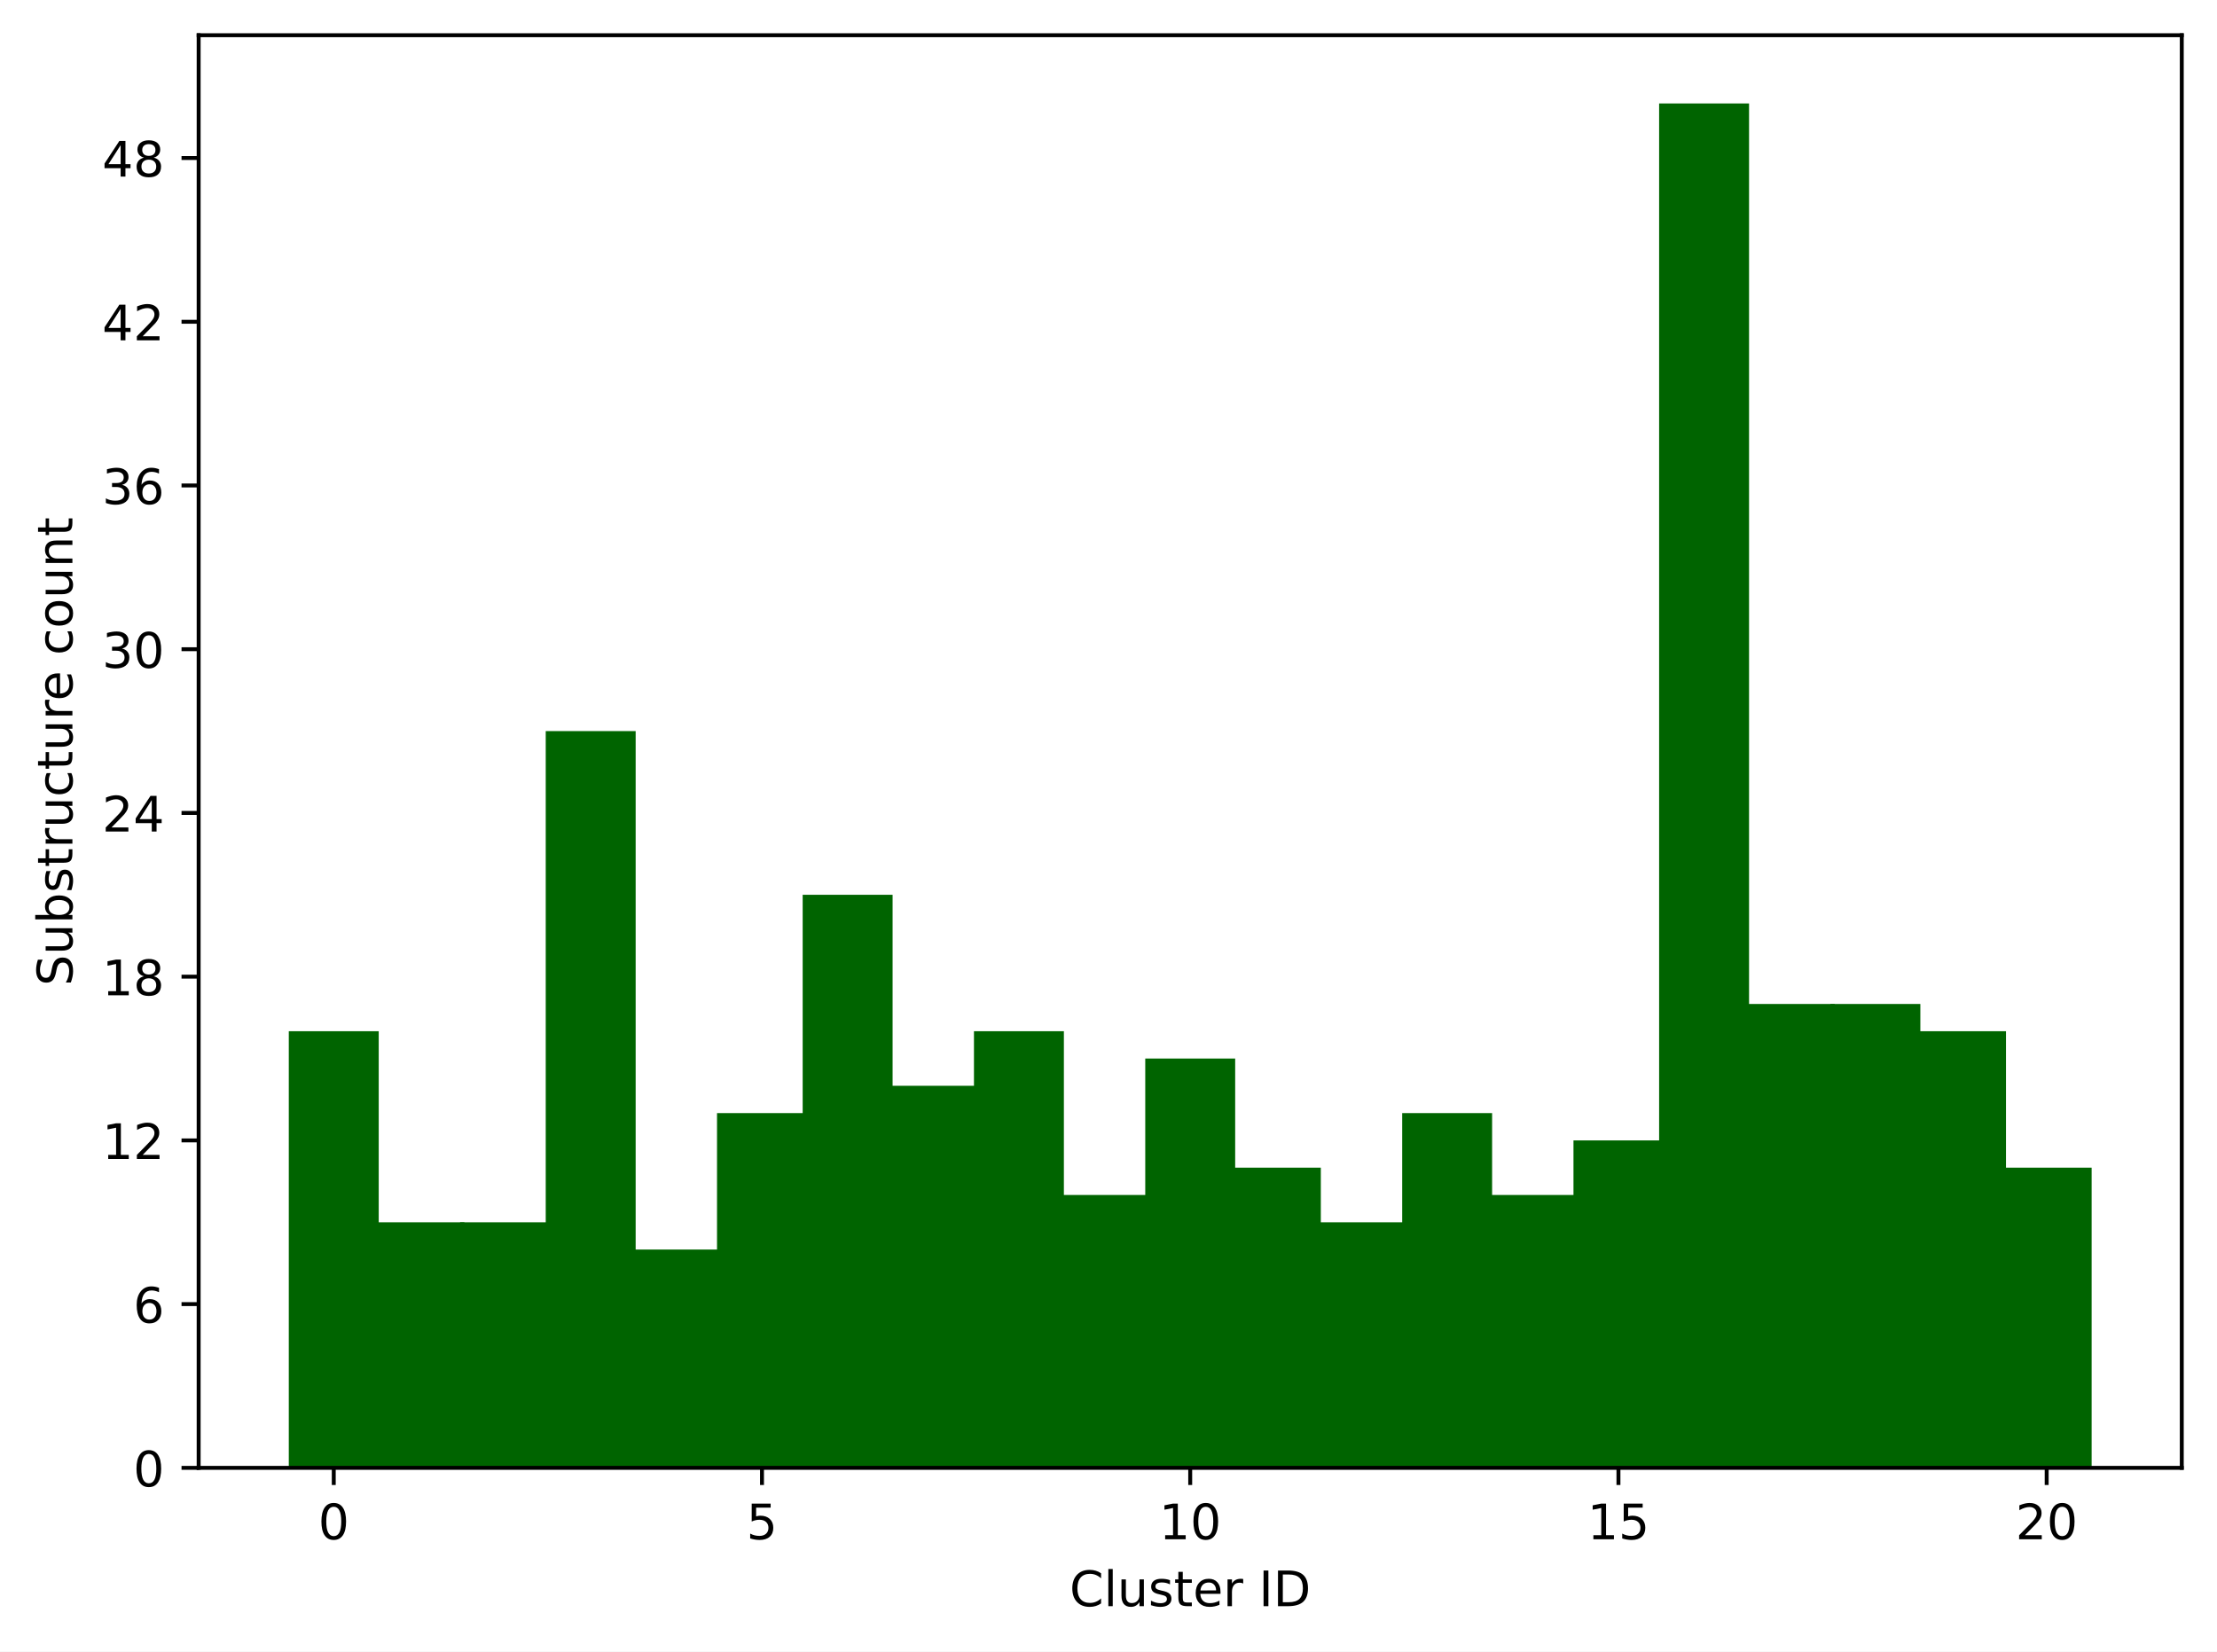
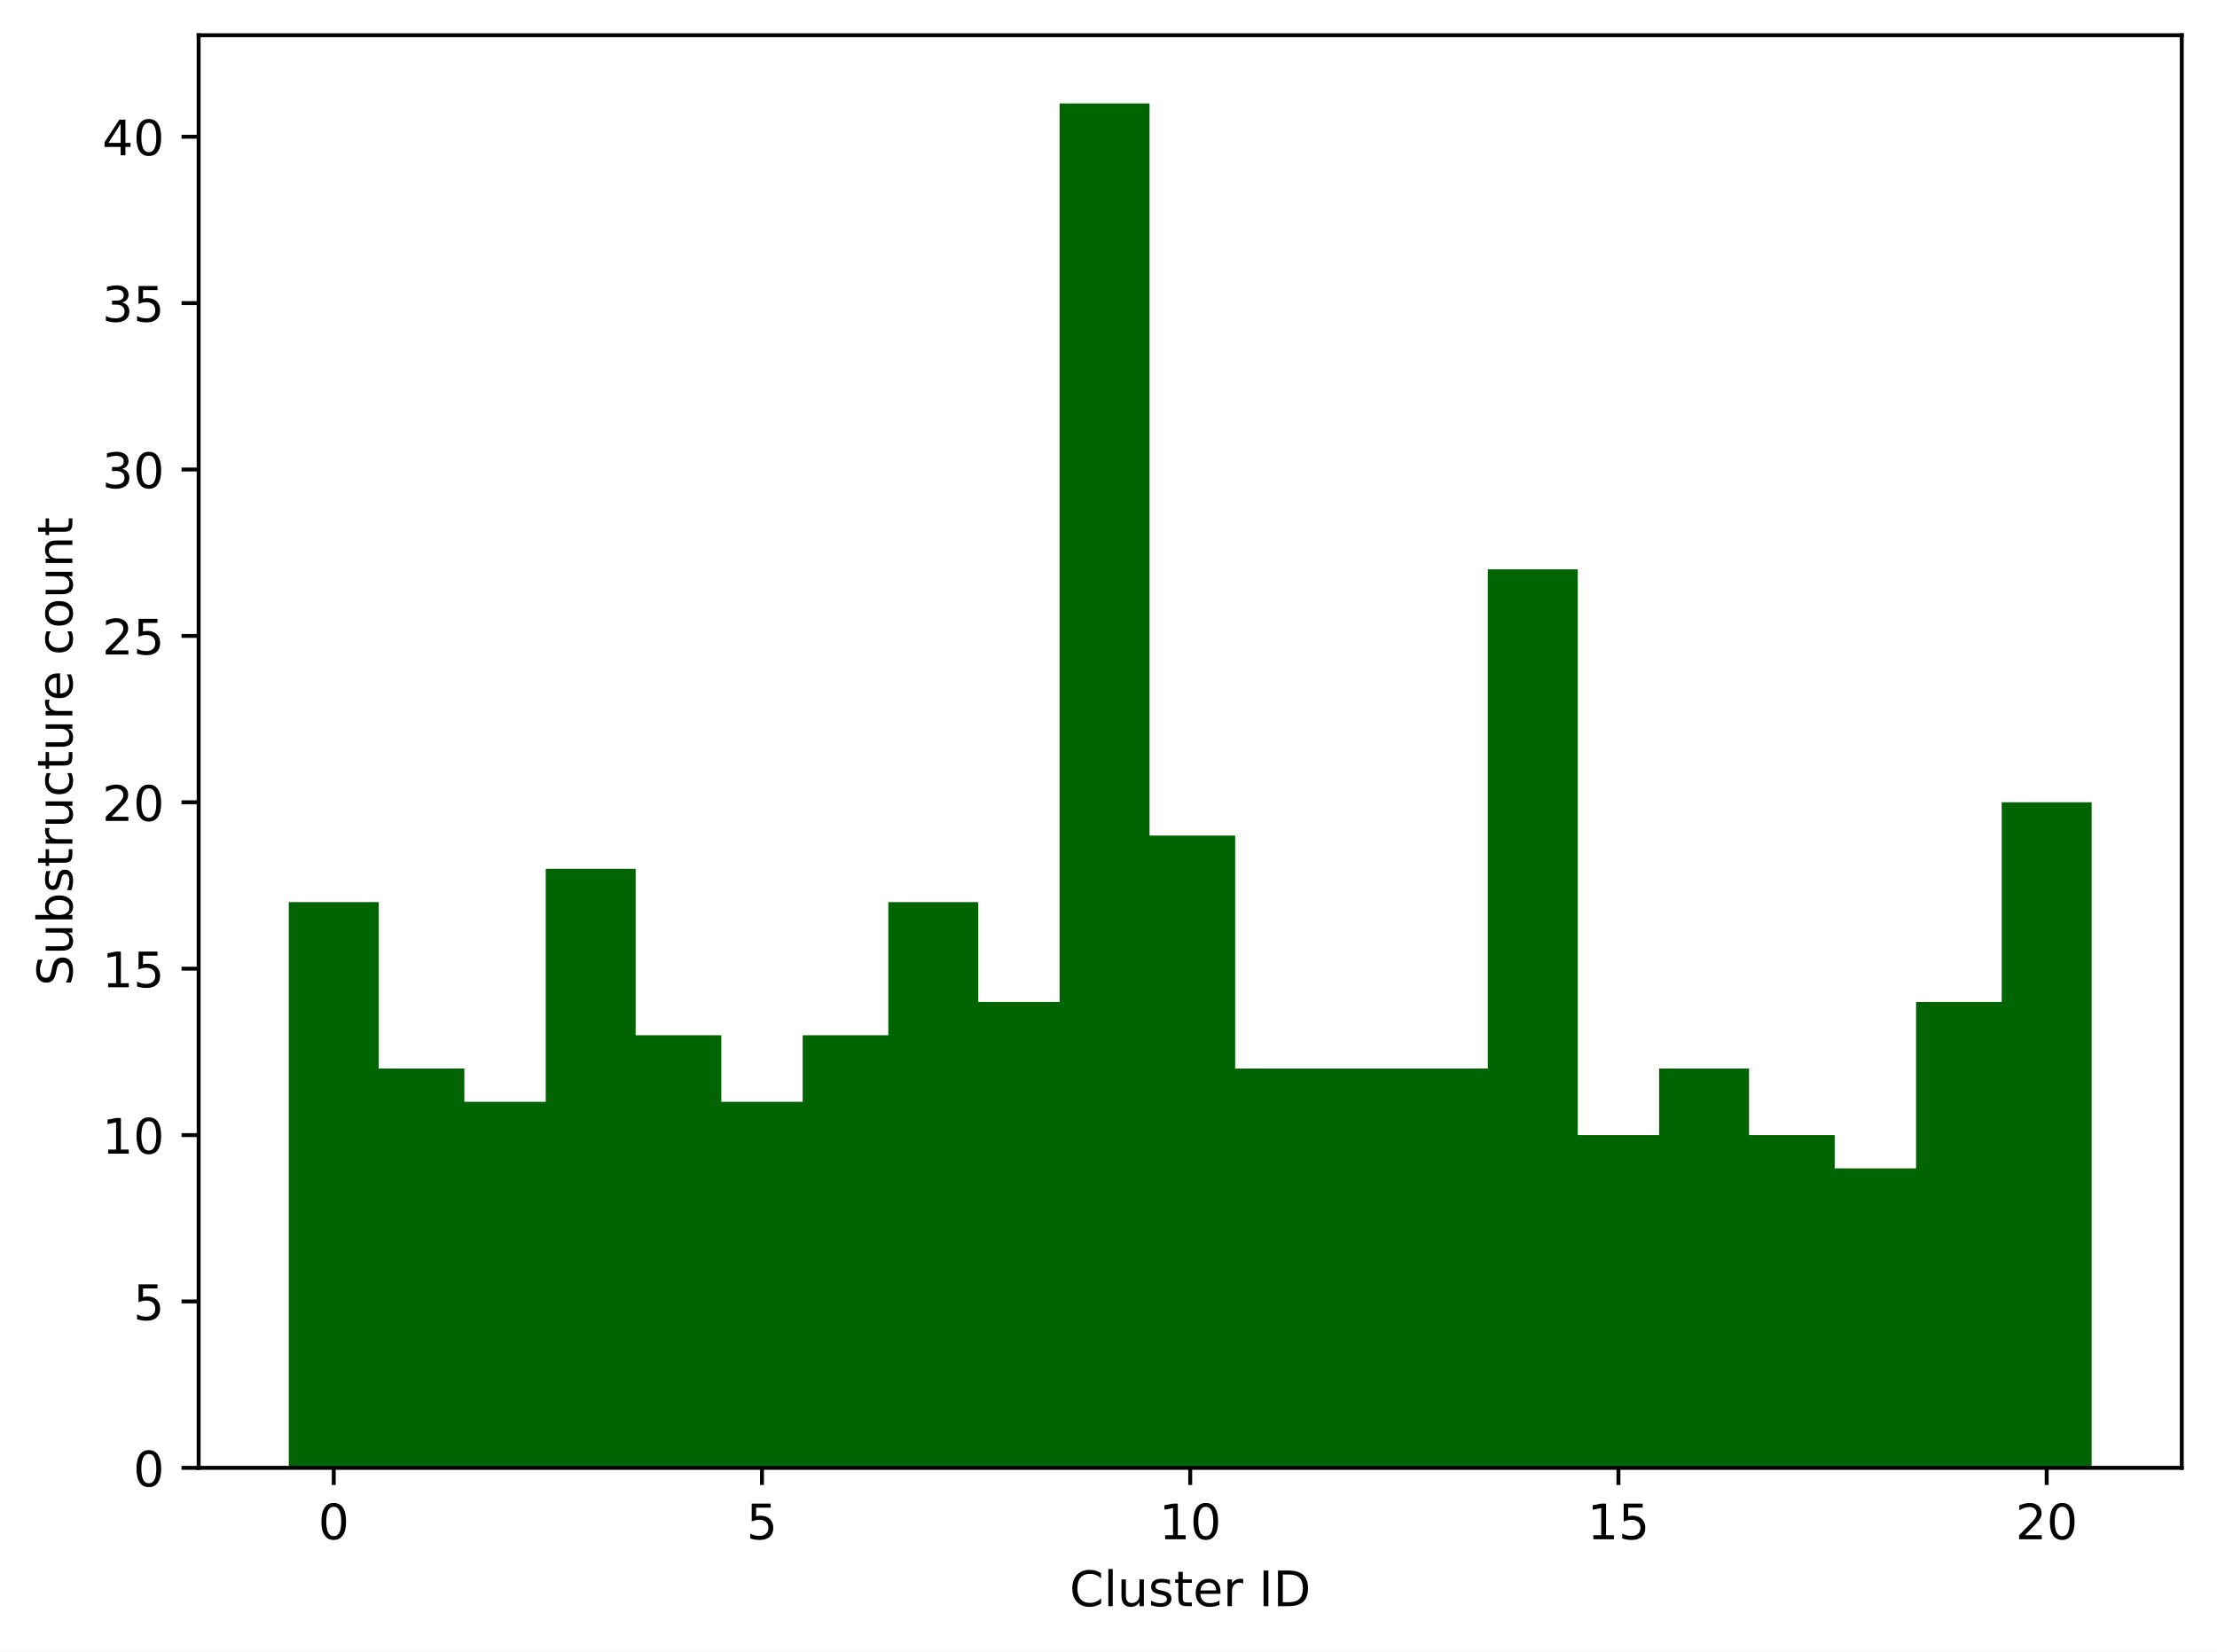
<svg xmlns="http://www.w3.org/2000/svg" xmlns:xlink="http://www.w3.org/1999/xlink" width="453.143pt" height="337.596pt" viewBox="0 0 453.143 337.596" version="1.1">
  <defs>
    <style type="text/css">*{stroke-linejoin: round; stroke-linecap: butt}</style>
  </defs>
  <g id="figure_1">
    <g id="patch_1">
      <path d="M 0 337.596  L 453.143 337.596  L 453.143 0  L 0 0  z " style="fill: #ffffff" />
    </g>
    <g id="axes_1">
      <g id="patch_2">
        <path d="M 40.603 300.04  L 445.943 300.04  L 445.943 7.2  L 40.603 7.2  z " style="fill: #ffffff" />
      </g>
      <g id="patch_3">
-         <path d="M 59.028 300.04  L 77.408 300.04  L 77.408 210.794  L 59.028 210.794  z " clip-path="url(#p8b4ca469cb)" style="fill: #006400" />
+         <path d="M 59.028 300.04  L 77.408 300.04  L 77.408 184.401  L 59.028 184.401  z " clip-path="url(#pfae948dcdf)" style="fill: #006400" />
      </g>
      <g id="patch_4">
-         <path d="M 76.533 300.04  L 94.914 300.04  L 94.914 249.839  L 76.533 249.839  z " clip-path="url(#p8b4ca469cb)" style="fill: #006400" />
+         <path d="M 76.533 300.04  L 94.914 300.04  L 94.914 218.412  L 76.533 218.412  z " clip-path="url(#pfae948dcdf)" style="fill: #006400" />
      </g>
      <g id="patch_5">
-         <path d="M 94.039 300.04  L 112.419 300.04  L 112.419 249.839  L 94.039 249.839  z " clip-path="url(#p8b4ca469cb)" style="fill: #006400" />
+         <path d="M 94.039 300.04  L 112.419 300.04  L 112.419 225.214  L 94.039 225.214  z " clip-path="url(#pfae948dcdf)" style="fill: #006400" />
      </g>
      <g id="patch_6">
-         <path d="M 111.544 300.04  L 129.925 300.04  L 129.925 149.437  L 111.544 149.437  z " clip-path="url(#p8b4ca469cb)" style="fill: #006400" />
+         <path d="M 111.544 300.04  L 129.925 300.04  L 129.925 177.598  L 111.544 177.598  z " clip-path="url(#pfae948dcdf)" style="fill: #006400" />
      </g>
      <g id="patch_7">
-         <path d="M 129.05 300.04  L 147.43 300.04  L 147.43 255.417  L 129.05 255.417  z " clip-path="url(#p8b4ca469cb)" style="fill: #006400" />
+         <path d="M 129.05 300.04  L 147.43 300.04  L 147.43 211.61  L 129.05 211.61  z " clip-path="url(#pfae948dcdf)" style="fill: #006400" />
      </g>
      <g id="patch_8">
-         <path d="M 146.555 300.04  L 164.936 300.04  L 164.936 227.527  L 146.555 227.527  z " clip-path="url(#p8b4ca469cb)" style="fill: #006400" />
+         <path d="M 146.555 300.04  L 164.936 300.04  L 164.936 225.214  L 146.555 225.214  z " clip-path="url(#pfae948dcdf)" style="fill: #006400" />
      </g>
      <g id="patch_9">
-         <path d="M 164.061 300.04  L 182.441 300.04  L 182.441 182.904  L 164.061 182.904  z " clip-path="url(#p8b4ca469cb)" style="fill: #006400" />
+         <path d="M 164.061 300.04  L 182.441 300.04  L 182.441 211.61  L 164.061 211.61  z " clip-path="url(#pfae948dcdf)" style="fill: #006400" />
      </g>
      <g id="patch_10">
-         <path d="M 181.566 300.04  L 199.947 300.04  L 199.947 221.949  L 181.566 221.949  z " clip-path="url(#p8b4ca469cb)" style="fill: #006400" />
+         <path d="M 181.566 300.04  L 199.947 300.04  L 199.947 184.401  L 181.566 184.401  z " clip-path="url(#pfae948dcdf)" style="fill: #006400" />
      </g>
      <g id="patch_11">
-         <path d="M 199.072 300.04  L 217.453 300.04  L 217.453 210.794  L 199.072 210.794  z " clip-path="url(#p8b4ca469cb)" style="fill: #006400" />
+         <path d="M 199.072 300.04  L 217.453 300.04  L 217.453 204.807  L 199.072 204.807  z " clip-path="url(#pfae948dcdf)" style="fill: #006400" />
      </g>
      <g id="patch_12">
-         <path d="M 216.577 300.04  L 234.958 300.04  L 234.958 244.261  L 216.577 244.261  z " clip-path="url(#p8b4ca469cb)" style="fill: #006400" />
+         <path d="M 216.577 300.04  L 234.958 300.04  L 234.958 21.145  L 216.577 21.145  z " clip-path="url(#pfae948dcdf)" style="fill: #006400" />
      </g>
      <g id="patch_13">
-         <path d="M 234.083 300.04  L 252.464 300.04  L 252.464 216.371  L 234.083 216.371  z " clip-path="url(#p8b4ca469cb)" style="fill: #006400" />
+         <path d="M 234.083 300.04  L 252.464 300.04  L 252.464 170.796  L 234.083 170.796  z " clip-path="url(#pfae948dcdf)" style="fill: #006400" />
      </g>
      <g id="patch_14">
-         <path d="M 251.588 300.04  L 269.969 300.04  L 269.969 238.683  L 251.588 238.683  z " clip-path="url(#p8b4ca469cb)" style="fill: #006400" />
+         <path d="M 251.588 300.04  L 269.969 300.04  L 269.969 218.412  L 251.588 218.412  z " clip-path="url(#pfae948dcdf)" style="fill: #006400" />
      </g>
      <g id="patch_15">
-         <path d="M 269.094 300.04  L 287.475 300.04  L 287.475 249.839  L 269.094 249.839  z " clip-path="url(#p8b4ca469cb)" style="fill: #006400" />
+         <path d="M 269.094 300.04  L 287.475 300.04  L 287.475 218.412  L 269.094 218.412  z " clip-path="url(#pfae948dcdf)" style="fill: #006400" />
      </g>
      <g id="patch_16">
-         <path d="M 286.599 300.04  L 304.98 300.04  L 304.98 227.527  L 286.599 227.527  z " clip-path="url(#p8b4ca469cb)" style="fill: #006400" />
+         <path d="M 286.599 300.04  L 304.98 300.04  L 304.98 218.412  L 286.599 218.412  z " clip-path="url(#pfae948dcdf)" style="fill: #006400" />
      </g>
      <g id="patch_17">
-         <path d="M 304.105 300.04  L 322.486 300.04  L 322.486 244.261  L 304.105 244.261  z " clip-path="url(#p8b4ca469cb)" style="fill: #006400" />
+         <path d="M 304.105 300.04  L 322.486 300.04  L 322.486 116.377  L 304.105 116.377  z " clip-path="url(#pfae948dcdf)" style="fill: #006400" />
      </g>
      <g id="patch_18">
-         <path d="M 321.61 300.04  L 339.991 300.04  L 339.991 233.105  L 321.61 233.105  z " clip-path="url(#p8b4ca469cb)" style="fill: #006400" />
+         <path d="M 321.61 300.04  L 339.991 300.04  L 339.991 232.017  L 321.61 232.017  z " clip-path="url(#pfae948dcdf)" style="fill: #006400" />
      </g>
      <g id="patch_19">
-         <path d="M 339.116 300.04  L 357.497 300.04  L 357.497 21.145  L 339.116 21.145  z " clip-path="url(#p8b4ca469cb)" style="fill: #006400" />
+         <path d="M 339.116 300.04  L 357.497 300.04  L 357.497 218.412  L 339.116 218.412  z " clip-path="url(#pfae948dcdf)" style="fill: #006400" />
      </g>
      <g id="patch_20">
-         <path d="M 356.621 300.04  L 375.002 300.04  L 375.002 205.216  L 356.621 205.216  z " clip-path="url(#p8b4ca469cb)" style="fill: #006400" />
+         <path d="M 356.621 300.04  L 375.002 300.04  L 375.002 232.017  L 356.621 232.017  z " clip-path="url(#pfae948dcdf)" style="fill: #006400" />
      </g>
      <g id="patch_21">
-         <path d="M 374.127 300.04  L 392.508 300.04  L 392.508 205.216  L 374.127 205.216  z " clip-path="url(#p8b4ca469cb)" style="fill: #006400" />
+         <path d="M 374.127 300.04  L 392.508 300.04  L 392.508 238.819  L 374.127 238.819  z " clip-path="url(#pfae948dcdf)" style="fill: #006400" />
      </g>
      <g id="patch_22">
-         <path d="M 391.632 300.04  L 410.013 300.04  L 410.013 210.794  L 391.632 210.794  z " clip-path="url(#p8b4ca469cb)" style="fill: #006400" />
+         <path d="M 391.632 300.04  L 410.013 300.04  L 410.013 204.807  L 391.632 204.807  z " clip-path="url(#pfae948dcdf)" style="fill: #006400" />
      </g>
      <g id="patch_23">
-         <path d="M 409.138 300.04  L 427.519 300.04  L 427.519 238.683  L 409.138 238.683  z " clip-path="url(#p8b4ca469cb)" style="fill: #006400" />
+         <path d="M 409.138 300.04  L 427.519 300.04  L 427.519 163.994  L 409.138 163.994  z " clip-path="url(#pfae948dcdf)" style="fill: #006400" />
      </g>
      <g id="matplotlib.axis_1">
        <g id="xtick_1">
          <g id="line2d_1">
            <defs>
-               <path id="mf27baa5d47" d="M 0 0  L 0 3.5  " style="stroke: #000000; stroke-width: 0.8" />
+               <path id="m443967a326" d="M 0 0  L 0 3.5  " style="stroke: #000000; stroke-width: 0.8" />
            </defs>
            <g>
-               <use xlink:href="#mf27baa5d47" x="68.218" y="300.04" style="stroke: #000000; stroke-width: 0.8" />
+               <use xlink:href="#m443967a326" x="68.218" y="300.04" style="stroke: #000000; stroke-width: 0.8" />
            </g>
          </g>
          <g id="text_1">
            <g transform="translate(65.03681 314.6384) scale(0.1 -0.1)">
              <defs>
                <path id="DejaVuSans-30" d="M 2034 4250  Q 1547 4250 1301 3770  Q 1056 3291 1056 2328  Q 1056 1369 1301 889  Q 1547 409 2034 409  Q 2525 409 2770 889  Q 3016 1369 3016 2328  Q 3016 3291 2770 3770  Q 2525 4250 2034 4250  z M 2034 4750  Q 2819 4750 3233 4129  Q 3647 3509 3647 2328  Q 3647 1150 3233 529  Q 2819 -91 2034 -91  Q 1250 -91 836 529  Q 422 1150 422 2328  Q 422 3509 836 4129  Q 1250 4750 2034 4750  z " transform="scale(0.015625)" />
              </defs>
              <use xlink:href="#DejaVuSans-30" />
            </g>
          </g>
        </g>
        <g id="xtick_2">
          <g id="line2d_2">
            <g>
-               <use xlink:href="#mf27baa5d47" x="155.746" y="300.04" style="stroke: #000000; stroke-width: 0.8" />
+               <use xlink:href="#m443967a326" x="155.746" y="300.04" style="stroke: #000000; stroke-width: 0.8" />
            </g>
          </g>
          <g id="text_2">
            <g transform="translate(152.5643 314.6384) scale(0.1 -0.1)">
              <defs>
                <path id="DejaVuSans-35" d="M 691 4666  L 3169 4666  L 3169 4134  L 1269 4134  L 1269 2991  Q 1406 3038 1543 3061  Q 1681 3084 1819 3084  Q 2600 3084 3056 2656  Q 3513 2228 3513 1497  Q 3513 744 3044 326  Q 2575 -91 1722 -91  Q 1428 -91 1123 -41  Q 819 9 494 109  L 494 744  Q 775 591 1075 516  Q 1375 441 1709 441  Q 2250 441 2565 725  Q 2881 1009 2881 1497  Q 2881 1984 2565 2268  Q 2250 2553 1709 2553  Q 1456 2553 1204 2497  Q 953 2441 691 2322  L 691 4666  z " transform="scale(0.015625)" />
              </defs>
              <use xlink:href="#DejaVuSans-35" />
            </g>
          </g>
        </g>
        <g id="xtick_3">
          <g id="line2d_3">
            <g>
-               <use xlink:href="#mf27baa5d47" x="243.273" y="300.04" style="stroke: #000000; stroke-width: 0.8" />
+               <use xlink:href="#m443967a326" x="243.273" y="300.04" style="stroke: #000000; stroke-width: 0.8" />
            </g>
          </g>
          <g id="text_3">
            <g transform="translate(236.9106 314.6384) scale(0.1 -0.1)">
              <defs>
                <path id="DejaVuSans-31" d="M 794 531  L 1825 531  L 1825 4091  L 703 3866  L 703 4441  L 1819 4666  L 2450 4666  L 2450 531  L 3481 531  L 3481 0  L 794 0  L 794 531  z " transform="scale(0.015625)" />
              </defs>
              <use xlink:href="#DejaVuSans-31" />
              <use xlink:href="#DejaVuSans-30" x="63.623" />
            </g>
          </g>
        </g>
        <g id="xtick_4">
          <g id="line2d_4">
            <g>
-               <use xlink:href="#mf27baa5d47" x="330.801" y="300.04" style="stroke: #000000; stroke-width: 0.8" />
+               <use xlink:href="#m443967a326" x="330.801" y="300.04" style="stroke: #000000; stroke-width: 0.8" />
            </g>
          </g>
          <g id="text_4">
            <g transform="translate(324.4382 314.6384) scale(0.1 -0.1)">
              <use xlink:href="#DejaVuSans-31" />
              <use xlink:href="#DejaVuSans-35" x="63.623" />
            </g>
          </g>
        </g>
        <g id="xtick_5">
          <g id="line2d_5">
            <g>
-               <use xlink:href="#mf27baa5d47" x="418.328" y="300.04" style="stroke: #000000; stroke-width: 0.8" />
+               <use xlink:href="#m443967a326" x="418.328" y="300.04" style="stroke: #000000; stroke-width: 0.8" />
            </g>
          </g>
          <g id="text_5">
            <g transform="translate(411.9657 314.6384) scale(0.1 -0.1)">
              <defs>
                <path id="DejaVuSans-32" d="M 1228 531  L 3431 531  L 3431 0  L 469 0  L 469 531  Q 828 903 1448 1529  Q 2069 2156 2228 2338  Q 2531 2678 2651 2914  Q 2772 3150 2772 3378  Q 2772 3750 2511 3984  Q 2250 4219 1831 4219  Q 1534 4219 1204 4116  Q 875 4013 500 3803  L 500 4441  Q 881 4594 1212 4672  Q 1544 4750 1819 4750  Q 2544 4750 2975 4387  Q 3406 4025 3406 3419  Q 3406 3131 3298 2873  Q 3191 2616 2906 2266  Q 2828 2175 2409 1742  Q 1991 1309 1228 531  z " transform="scale(0.015625)" />
              </defs>
              <use xlink:href="#DejaVuSans-32" />
              <use xlink:href="#DejaVuSans-30" x="63.623" />
            </g>
          </g>
        </g>
        <g id="text_6">
          <g transform="translate(218.613 328.3166) scale(0.1 -0.1)">
            <defs>
              <path id="DejaVuSans-43" d="M 4122 4306  L 4122 3641  Q 3803 3938 3442 4084  Q 3081 4231 2675 4231  Q 1875 4231 1450 3742  Q 1025 3253 1025 2328  Q 1025 1406 1450 917  Q 1875 428 2675 428  Q 3081 428 3442 575  Q 3803 722 4122 1019  L 4122 359  Q 3791 134 3420 21  Q 3050 -91 2638 -91  Q 1578 -91 968 557  Q 359 1206 359 2328  Q 359 3453 968 4101  Q 1578 4750 2638 4750  Q 3056 4750 3426 4639  Q 3797 4528 4122 4306  z " transform="scale(0.015625)" />
              <path id="DejaVuSans-6c" d="M 603 4863  L 1178 4863  L 1178 0  L 603 0  L 603 4863  z " transform="scale(0.015625)" />
              <path id="DejaVuSans-75" d="M 544 1381  L 544 3500  L 1119 3500  L 1119 1403  Q 1119 906 1312 657  Q 1506 409 1894 409  Q 2359 409 2629 706  Q 2900 1003 2900 1516  L 2900 3500  L 3475 3500  L 3475 0  L 2900 0  L 2900 538  Q 2691 219 2414 64  Q 2138 -91 1772 -91  Q 1169 -91 856 284  Q 544 659 544 1381  z M 1991 3584  L 1991 3584  z " transform="scale(0.015625)" />
              <path id="DejaVuSans-73" d="M 2834 3397  L 2834 2853  Q 2591 2978 2328 3040  Q 2066 3103 1784 3103  Q 1356 3103 1142 2972  Q 928 2841 928 2578  Q 928 2378 1081 2264  Q 1234 2150 1697 2047  L 1894 2003  Q 2506 1872 2764 1633  Q 3022 1394 3022 966  Q 3022 478 2636 193  Q 2250 -91 1575 -91  Q 1294 -91 989 -36  Q 684 19 347 128  L 347 722  Q 666 556 975 473  Q 1284 391 1588 391  Q 1994 391 2212 530  Q 2431 669 2431 922  Q 2431 1156 2273 1281  Q 2116 1406 1581 1522  L 1381 1569  Q 847 1681 609 1914  Q 372 2147 372 2553  Q 372 3047 722 3315  Q 1072 3584 1716 3584  Q 2034 3584 2315 3537  Q 2597 3491 2834 3397  z " transform="scale(0.015625)" />
              <path id="DejaVuSans-74" d="M 1172 4494  L 1172 3500  L 2356 3500  L 2356 3053  L 1172 3053  L 1172 1153  Q 1172 725 1289 603  Q 1406 481 1766 481  L 2356 481  L 2356 0  L 1766 0  Q 1100 0 847 248  Q 594 497 594 1153  L 594 3053  L 172 3053  L 172 3500  L 594 3500  L 594 4494  L 1172 4494  z " transform="scale(0.015625)" />
              <path id="DejaVuSans-65" d="M 3597 1894  L 3597 1613  L 953 1613  Q 991 1019 1311 708  Q 1631 397 2203 397  Q 2534 397 2845 478  Q 3156 559 3463 722  L 3463 178  Q 3153 47 2828 -22  Q 2503 -91 2169 -91  Q 1331 -91 842 396  Q 353 884 353 1716  Q 353 2575 817 3079  Q 1281 3584 2069 3584  Q 2775 3584 3186 3129  Q 3597 2675 3597 1894  z M 3022 2063  Q 3016 2534 2758 2815  Q 2500 3097 2075 3097  Q 1594 3097 1305 2825  Q 1016 2553 972 2059  L 3022 2063  z " transform="scale(0.015625)" />
              <path id="DejaVuSans-72" d="M 2631 2963  Q 2534 3019 2420 3045  Q 2306 3072 2169 3072  Q 1681 3072 1420 2755  Q 1159 2438 1159 1844  L 1159 0  L 581 0  L 581 3500  L 1159 3500  L 1159 2956  Q 1341 3275 1631 3429  Q 1922 3584 2338 3584  Q 2397 3584 2469 3576  Q 2541 3569 2628 3553  L 2631 2963  z " transform="scale(0.015625)" />
              <path id="DejaVuSans-20" transform="scale(0.015625)" />
              <path id="DejaVuSans-49" d="M 628 4666  L 1259 4666  L 1259 0  L 628 0  L 628 4666  z " transform="scale(0.015625)" />
              <path id="DejaVuSans-44" d="M 1259 4147  L 1259 519  L 2022 519  Q 2988 519 3436 956  Q 3884 1394 3884 2338  Q 3884 3275 3436 3711  Q 2988 4147 2022 4147  L 1259 4147  z M 628 4666  L 1925 4666  Q 3281 4666 3915 4102  Q 4550 3538 4550 2338  Q 4550 1131 3912 565  Q 3275 0 1925 0  L 628 0  L 628 4666  z " transform="scale(0.015625)" />
            </defs>
            <use xlink:href="#DejaVuSans-43" />
            <use xlink:href="#DejaVuSans-6c" x="69.824" />
            <use xlink:href="#DejaVuSans-75" x="97.607" />
            <use xlink:href="#DejaVuSans-73" x="160.986" />
            <use xlink:href="#DejaVuSans-74" x="213.086" />
            <use xlink:href="#DejaVuSans-65" x="252.295" />
            <use xlink:href="#DejaVuSans-72" x="313.818" />
            <use xlink:href="#DejaVuSans-20" x="354.932" />
            <use xlink:href="#DejaVuSans-49" x="386.719" />
            <use xlink:href="#DejaVuSans-44" x="416.211" />
          </g>
        </g>
      </g>
      <g id="matplotlib.axis_2">
        <g id="ytick_1">
          <g id="line2d_6">
            <defs>
-               <path id="mf48d8593f8" d="M 0 0  L -3.5 0  " style="stroke: #000000; stroke-width: 0.8" />
+               <path id="mbe979e3ab6" d="M 0 0  L -3.5 0  " style="stroke: #000000; stroke-width: 0.8" />
            </defs>
            <g>
-               <use xlink:href="#mf48d8593f8" x="40.603" y="300.04" style="stroke: #000000; stroke-width: 0.8" />
+               <use xlink:href="#mbe979e3ab6" x="40.603" y="300.04" style="stroke: #000000; stroke-width: 0.8" />
            </g>
          </g>
          <g id="text_7">
            <g transform="translate(27.24063 303.8392) scale(0.1 -0.1)">
              <use xlink:href="#DejaVuSans-30" />
            </g>
          </g>
        </g>
        <g id="ytick_2">
          <g id="line2d_7">
            <g>
-               <use xlink:href="#mf48d8593f8" x="40.603" y="266.573" style="stroke: #000000; stroke-width: 0.8" />
+               <use xlink:href="#mbe979e3ab6" x="40.603" y="266.028" style="stroke: #000000; stroke-width: 0.8" />
            </g>
          </g>
          <g id="text_8">
-             <g transform="translate(27.24063 270.3718) scale(0.1 -0.1)">
-               <defs>
-                 <path id="DejaVuSans-36" d="M 2113 2584  Q 1688 2584 1439 2293  Q 1191 2003 1191 1497  Q 1191 994 1439 701  Q 1688 409 2113 409  Q 2538 409 2786 701  Q 3034 994 3034 1497  Q 3034 2003 2786 2293  Q 2538 2584 2113 2584  z M 3366 4563  L 3366 3988  Q 3128 4100 2886 4159  Q 2644 4219 2406 4219  Q 1781 4219 1451 3797  Q 1122 3375 1075 2522  Q 1259 2794 1537 2939  Q 1816 3084 2150 3084  Q 2853 3084 3261 2657  Q 3669 2231 3669 1497  Q 3669 778 3244 343  Q 2819 -91 2113 -91  Q 1303 -91 875 529  Q 447 1150 447 2328  Q 447 3434 972 4092  Q 1497 4750 2381 4750  Q 2619 4750 2861 4703  Q 3103 4656 3366 4563  z " transform="scale(0.015625)" />
-               </defs>
-               <use xlink:href="#DejaVuSans-36" />
+             <g transform="translate(27.24063 269.8276) scale(0.1 -0.1)">
+               <use xlink:href="#DejaVuSans-35" />
            </g>
          </g>
        </g>
        <g id="ytick_3">
          <g id="line2d_8">
            <g>
-               <use xlink:href="#mf48d8593f8" x="40.603" y="233.105" style="stroke: #000000; stroke-width: 0.8" />
+               <use xlink:href="#mbe979e3ab6" x="40.603" y="232.017" style="stroke: #000000; stroke-width: 0.8" />
            </g>
          </g>
          <g id="text_9">
-             <g transform="translate(20.87813 236.9044) scale(0.1 -0.1)">
+             <g transform="translate(20.87813 235.816) scale(0.1 -0.1)">
              <use xlink:href="#DejaVuSans-31" />
-               <use xlink:href="#DejaVuSans-32" x="63.623" />
+               <use xlink:href="#DejaVuSans-30" x="63.623" />
            </g>
          </g>
        </g>
        <g id="ytick_4">
          <g id="line2d_9">
            <g>
-               <use xlink:href="#mf48d8593f8" x="40.603" y="199.638" style="stroke: #000000; stroke-width: 0.8" />
+               <use xlink:href="#mbe979e3ab6" x="40.603" y="198.005" style="stroke: #000000; stroke-width: 0.8" />
            </g>
          </g>
          <g id="text_10">
-             <g transform="translate(20.87813 203.4369) scale(0.1 -0.1)">
-               <defs>
-                 <path id="DejaVuSans-38" d="M 2034 2216  Q 1584 2216 1326 1975  Q 1069 1734 1069 1313  Q 1069 891 1326 650  Q 1584 409 2034 409  Q 2484 409 2743 651  Q 3003 894 3003 1313  Q 3003 1734 2745 1975  Q 2488 2216 2034 2216  z M 1403 2484  Q 997 2584 770 2862  Q 544 3141 544 3541  Q 544 4100 942 4425  Q 1341 4750 2034 4750  Q 2731 4750 3128 4425  Q 3525 4100 3525 3541  Q 3525 3141 3298 2862  Q 3072 2584 2669 2484  Q 3125 2378 3379 2068  Q 3634 1759 3634 1313  Q 3634 634 3220 271  Q 2806 -91 2034 -91  Q 1263 -91 848 271  Q 434 634 434 1313  Q 434 1759 690 2068  Q 947 2378 1403 2484  z M 1172 3481  Q 1172 3119 1398 2916  Q 1625 2713 2034 2713  Q 2441 2713 2670 2916  Q 2900 3119 2900 3481  Q 2900 3844 2670 4047  Q 2441 4250 2034 4250  Q 1625 4250 1398 4047  Q 1172 3844 1172 3481  z " transform="scale(0.015625)" />
-               </defs>
+             <g transform="translate(20.87813 201.8044) scale(0.1 -0.1)">
              <use xlink:href="#DejaVuSans-31" />
-               <use xlink:href="#DejaVuSans-38" x="63.623" />
+               <use xlink:href="#DejaVuSans-35" x="63.623" />
            </g>
          </g>
        </g>
        <g id="ytick_5">
          <g id="line2d_10">
            <g>
-               <use xlink:href="#mf48d8593f8" x="40.603" y="166.17" style="stroke: #000000; stroke-width: 0.8" />
+               <use xlink:href="#mbe979e3ab6" x="40.603" y="163.994" style="stroke: #000000; stroke-width: 0.8" />
            </g>
          </g>
          <g id="text_11">
-             <g transform="translate(20.87813 169.9695) scale(0.1 -0.1)">
-               <defs>
-                 <path id="DejaVuSans-34" d="M 2419 4116  L 825 1625  L 2419 1625  L 2419 4116  z M 2253 4666  L 3047 4666  L 3047 1625  L 3713 1625  L 3713 1100  L 3047 1100  L 3047 0  L 2419 0  L 2419 1100  L 313 1100  L 313 1709  L 2253 4666  z " transform="scale(0.015625)" />
-               </defs>
+             <g transform="translate(20.87813 167.7928) scale(0.1 -0.1)">
              <use xlink:href="#DejaVuSans-32" />
-               <use xlink:href="#DejaVuSans-34" x="63.623" />
+               <use xlink:href="#DejaVuSans-30" x="63.623" />
            </g>
          </g>
        </g>
        <g id="ytick_6">
          <g id="line2d_11">
            <g>
-               <use xlink:href="#mf48d8593f8" x="40.603" y="132.703" style="stroke: #000000; stroke-width: 0.8" />
+               <use xlink:href="#mbe979e3ab6" x="40.603" y="129.982" style="stroke: #000000; stroke-width: 0.8" />
            </g>
          </g>
          <g id="text_12">
-             <g transform="translate(20.87813 136.5021) scale(0.1 -0.1)">
-               <defs>
-                 <path id="DejaVuSans-33" d="M 2597 2516  Q 3050 2419 3304 2112  Q 3559 1806 3559 1356  Q 3559 666 3084 287  Q 2609 -91 1734 -91  Q 1441 -91 1130 -33  Q 819 25 488 141  L 488 750  Q 750 597 1062 519  Q 1375 441 1716 441  Q 2309 441 2620 675  Q 2931 909 2931 1356  Q 2931 1769 2642 2001  Q 2353 2234 1838 2234  L 1294 2234  L 1294 2753  L 1863 2753  Q 2328 2753 2575 2939  Q 2822 3125 2822 3475  Q 2822 3834 2567 4026  Q 2313 4219 1838 4219  Q 1578 4219 1281 4162  Q 984 4106 628 3988  L 628 4550  Q 988 4650 1302 4700  Q 1616 4750 1894 4750  Q 2613 4750 3031 4423  Q 3450 4097 3450 3541  Q 3450 3153 3228 2886  Q 3006 2619 2597 2516  z " transform="scale(0.015625)" />
-               </defs>
-               <use xlink:href="#DejaVuSans-33" />
-               <use xlink:href="#DejaVuSans-30" x="63.623" />
+             <g transform="translate(20.87813 133.7811) scale(0.1 -0.1)">
+               <use xlink:href="#DejaVuSans-32" />
+               <use xlink:href="#DejaVuSans-35" x="63.623" />
            </g>
          </g>
        </g>
        <g id="ytick_7">
          <g id="line2d_12">
            <g>
-               <use xlink:href="#mf48d8593f8" x="40.603" y="99.235" style="stroke: #000000; stroke-width: 0.8" />
+               <use xlink:href="#mbe979e3ab6" x="40.603" y="95.97" style="stroke: #000000; stroke-width: 0.8" />
            </g>
          </g>
          <g id="text_13">
-             <g transform="translate(20.87813 103.0346) scale(0.1 -0.1)">
+             <g transform="translate(20.87813 99.76953) scale(0.1 -0.1)">
+               <defs>
+                 <path id="DejaVuSans-33" d="M 2597 2516  Q 3050 2419 3304 2112  Q 3559 1806 3559 1356  Q 3559 666 3084 287  Q 2609 -91 1734 -91  Q 1441 -91 1130 -33  Q 819 25 488 141  L 488 750  Q 750 597 1062 519  Q 1375 441 1716 441  Q 2309 441 2620 675  Q 2931 909 2931 1356  Q 2931 1769 2642 2001  Q 2353 2234 1838 2234  L 1294 2234  L 1294 2753  L 1863 2753  Q 2328 2753 2575 2939  Q 2822 3125 2822 3475  Q 2822 3834 2567 4026  Q 2313 4219 1838 4219  Q 1578 4219 1281 4162  Q 984 4106 628 3988  L 628 4550  Q 988 4650 1302 4700  Q 1616 4750 1894 4750  Q 2613 4750 3031 4423  Q 3450 4097 3450 3541  Q 3450 3153 3228 2886  Q 3006 2619 2597 2516  z " transform="scale(0.015625)" />
+               </defs>
              <use xlink:href="#DejaVuSans-33" />
-               <use xlink:href="#DejaVuSans-36" x="63.623" />
+               <use xlink:href="#DejaVuSans-30" x="63.623" />
            </g>
          </g>
        </g>
        <g id="ytick_8">
          <g id="line2d_13">
            <g>
-               <use xlink:href="#mf48d8593f8" x="40.603" y="65.768" style="stroke: #000000; stroke-width: 0.8" />
+               <use xlink:href="#mbe979e3ab6" x="40.603" y="61.959" style="stroke: #000000; stroke-width: 0.8" />
            </g>
          </g>
          <g id="text_14">
-             <g transform="translate(20.87813 69.56722) scale(0.1 -0.1)">
-               <use xlink:href="#DejaVuSans-34" />
-               <use xlink:href="#DejaVuSans-32" x="63.623" />
+             <g transform="translate(20.87813 65.75792) scale(0.1 -0.1)">
+               <use xlink:href="#DejaVuSans-33" />
+               <use xlink:href="#DejaVuSans-35" x="63.623" />
            </g>
          </g>
        </g>
        <g id="ytick_9">
          <g id="line2d_14">
            <g>
-               <use xlink:href="#mf48d8593f8" x="40.603" y="32.301" style="stroke: #000000; stroke-width: 0.8" />
+               <use xlink:href="#mbe979e3ab6" x="40.603" y="27.947" style="stroke: #000000; stroke-width: 0.8" />
            </g>
          </g>
          <g id="text_15">
-             <g transform="translate(20.87813 36.09979) scale(0.1 -0.1)">
+             <g transform="translate(20.87813 31.7463) scale(0.1 -0.1)">
+               <defs>
+                 <path id="DejaVuSans-34" d="M 2419 4116  L 825 1625  L 2419 1625  L 2419 4116  z M 2253 4666  L 3047 4666  L 3047 1625  L 3713 1625  L 3713 1100  L 3047 1100  L 3047 0  L 2419 0  L 2419 1100  L 313 1100  L 313 1709  L 2253 4666  z " transform="scale(0.015625)" />
+               </defs>
              <use xlink:href="#DejaVuSans-34" />
-               <use xlink:href="#DejaVuSans-38" x="63.623" />
+               <use xlink:href="#DejaVuSans-30" x="63.623" />
            </g>
          </g>
        </g>
        <g id="text_16">
          <g transform="translate(14.79844 201.5192) rotate(-90) scale(0.1 -0.1)">
            <defs>
              <path id="DejaVuSans-53" d="M 3425 4513  L 3425 3897  Q 3066 4069 2747 4153  Q 2428 4238 2131 4238  Q 1616 4238 1336 4038  Q 1056 3838 1056 3469  Q 1056 3159 1242 3001  Q 1428 2844 1947 2747  L 2328 2669  Q 3034 2534 3370 2195  Q 3706 1856 3706 1288  Q 3706 609 3251 259  Q 2797 -91 1919 -91  Q 1588 -91 1214 -16  Q 841 59 441 206  L 441 856  Q 825 641 1194 531  Q 1563 422 1919 422  Q 2459 422 2753 634  Q 3047 847 3047 1241  Q 3047 1584 2836 1778  Q 2625 1972 2144 2069  L 1759 2144  Q 1053 2284 737 2584  Q 422 2884 422 3419  Q 422 4038 858 4394  Q 1294 4750 2059 4750  Q 2388 4750 2728 4690  Q 3069 4631 3425 4513  z " transform="scale(0.015625)" />
              <path id="DejaVuSans-62" d="M 3116 1747  Q 3116 2381 2855 2742  Q 2594 3103 2138 3103  Q 1681 3103 1420 2742  Q 1159 2381 1159 1747  Q 1159 1113 1420 752  Q 1681 391 2138 391  Q 2594 391 2855 752  Q 3116 1113 3116 1747  z M 1159 2969  Q 1341 3281 1617 3432  Q 1894 3584 2278 3584  Q 2916 3584 3314 3078  Q 3713 2572 3713 1747  Q 3713 922 3314 415  Q 2916 -91 2278 -91  Q 1894 -91 1617 61  Q 1341 213 1159 525  L 1159 0  L 581 0  L 581 4863  L 1159 4863  L 1159 2969  z " transform="scale(0.015625)" />
              <path id="DejaVuSans-63" d="M 3122 3366  L 3122 2828  Q 2878 2963 2633 3030  Q 2388 3097 2138 3097  Q 1578 3097 1268 2742  Q 959 2388 959 1747  Q 959 1106 1268 751  Q 1578 397 2138 397  Q 2388 397 2633 464  Q 2878 531 3122 666  L 3122 134  Q 2881 22 2623 -34  Q 2366 -91 2075 -91  Q 1284 -91 818 406  Q 353 903 353 1747  Q 353 2603 823 3093  Q 1294 3584 2113 3584  Q 2378 3584 2631 3529  Q 2884 3475 3122 3366  z " transform="scale(0.015625)" />
              <path id="DejaVuSans-6f" d="M 1959 3097  Q 1497 3097 1228 2736  Q 959 2375 959 1747  Q 959 1119 1226 758  Q 1494 397 1959 397  Q 2419 397 2687 759  Q 2956 1122 2956 1747  Q 2956 2369 2687 2733  Q 2419 3097 1959 3097  z M 1959 3584  Q 2709 3584 3137 3096  Q 3566 2609 3566 1747  Q 3566 888 3137 398  Q 2709 -91 1959 -91  Q 1206 -91 779 398  Q 353 888 353 1747  Q 353 2609 779 3096  Q 1206 3584 1959 3584  z " transform="scale(0.015625)" />
              <path id="DejaVuSans-6e" d="M 3513 2113  L 3513 0  L 2938 0  L 2938 2094  Q 2938 2591 2744 2837  Q 2550 3084 2163 3084  Q 1697 3084 1428 2787  Q 1159 2491 1159 1978  L 1159 0  L 581 0  L 581 3500  L 1159 3500  L 1159 2956  Q 1366 3272 1645 3428  Q 1925 3584 2291 3584  Q 2894 3584 3203 3211  Q 3513 2838 3513 2113  z " transform="scale(0.015625)" />
            </defs>
            <use xlink:href="#DejaVuSans-53" />
            <use xlink:href="#DejaVuSans-75" x="63.477" />
            <use xlink:href="#DejaVuSans-62" x="126.855" />
            <use xlink:href="#DejaVuSans-73" x="190.332" />
            <use xlink:href="#DejaVuSans-74" x="242.432" />
            <use xlink:href="#DejaVuSans-72" x="281.641" />
            <use xlink:href="#DejaVuSans-75" x="322.754" />
            <use xlink:href="#DejaVuSans-63" x="386.133" />
            <use xlink:href="#DejaVuSans-74" x="441.113" />
            <use xlink:href="#DejaVuSans-75" x="480.322" />
            <use xlink:href="#DejaVuSans-72" x="543.701" />
            <use xlink:href="#DejaVuSans-65" x="582.564" />
            <use xlink:href="#DejaVuSans-20" x="644.088" />
            <use xlink:href="#DejaVuSans-63" x="675.875" />
            <use xlink:href="#DejaVuSans-6f" x="730.855" />
            <use xlink:href="#DejaVuSans-75" x="792.037" />
            <use xlink:href="#DejaVuSans-6e" x="855.416" />
            <use xlink:href="#DejaVuSans-74" x="918.795" />
          </g>
        </g>
      </g>
      <g id="patch_24">
        <path d="M 40.603 300.04  L 40.603 7.2  " style="fill: none; stroke: #000000; stroke-width: 0.8; stroke-linejoin: miter; stroke-linecap: square" />
      </g>
      <g id="patch_25">
        <path d="M 445.943 300.04  L 445.943 7.2  " style="fill: none; stroke: #000000; stroke-width: 0.8; stroke-linejoin: miter; stroke-linecap: square" />
      </g>
      <g id="patch_26">
        <path d="M 40.603 300.04  L 445.943 300.04  " style="fill: none; stroke: #000000; stroke-width: 0.8; stroke-linejoin: miter; stroke-linecap: square" />
      </g>
      <g id="patch_27">
        <path d="M 40.603 7.2  L 445.943 7.2  " style="fill: none; stroke: #000000; stroke-width: 0.8; stroke-linejoin: miter; stroke-linecap: square" />
      </g>
    </g>
  </g>
  <defs>
-     <clipPath id="p8b4ca469cb">
+     <clipPath id="pfae948dcdf">
      <rect x="40.603" y="7.2" width="405.34" height="292.84" />
    </clipPath>
  </defs>
</svg>
